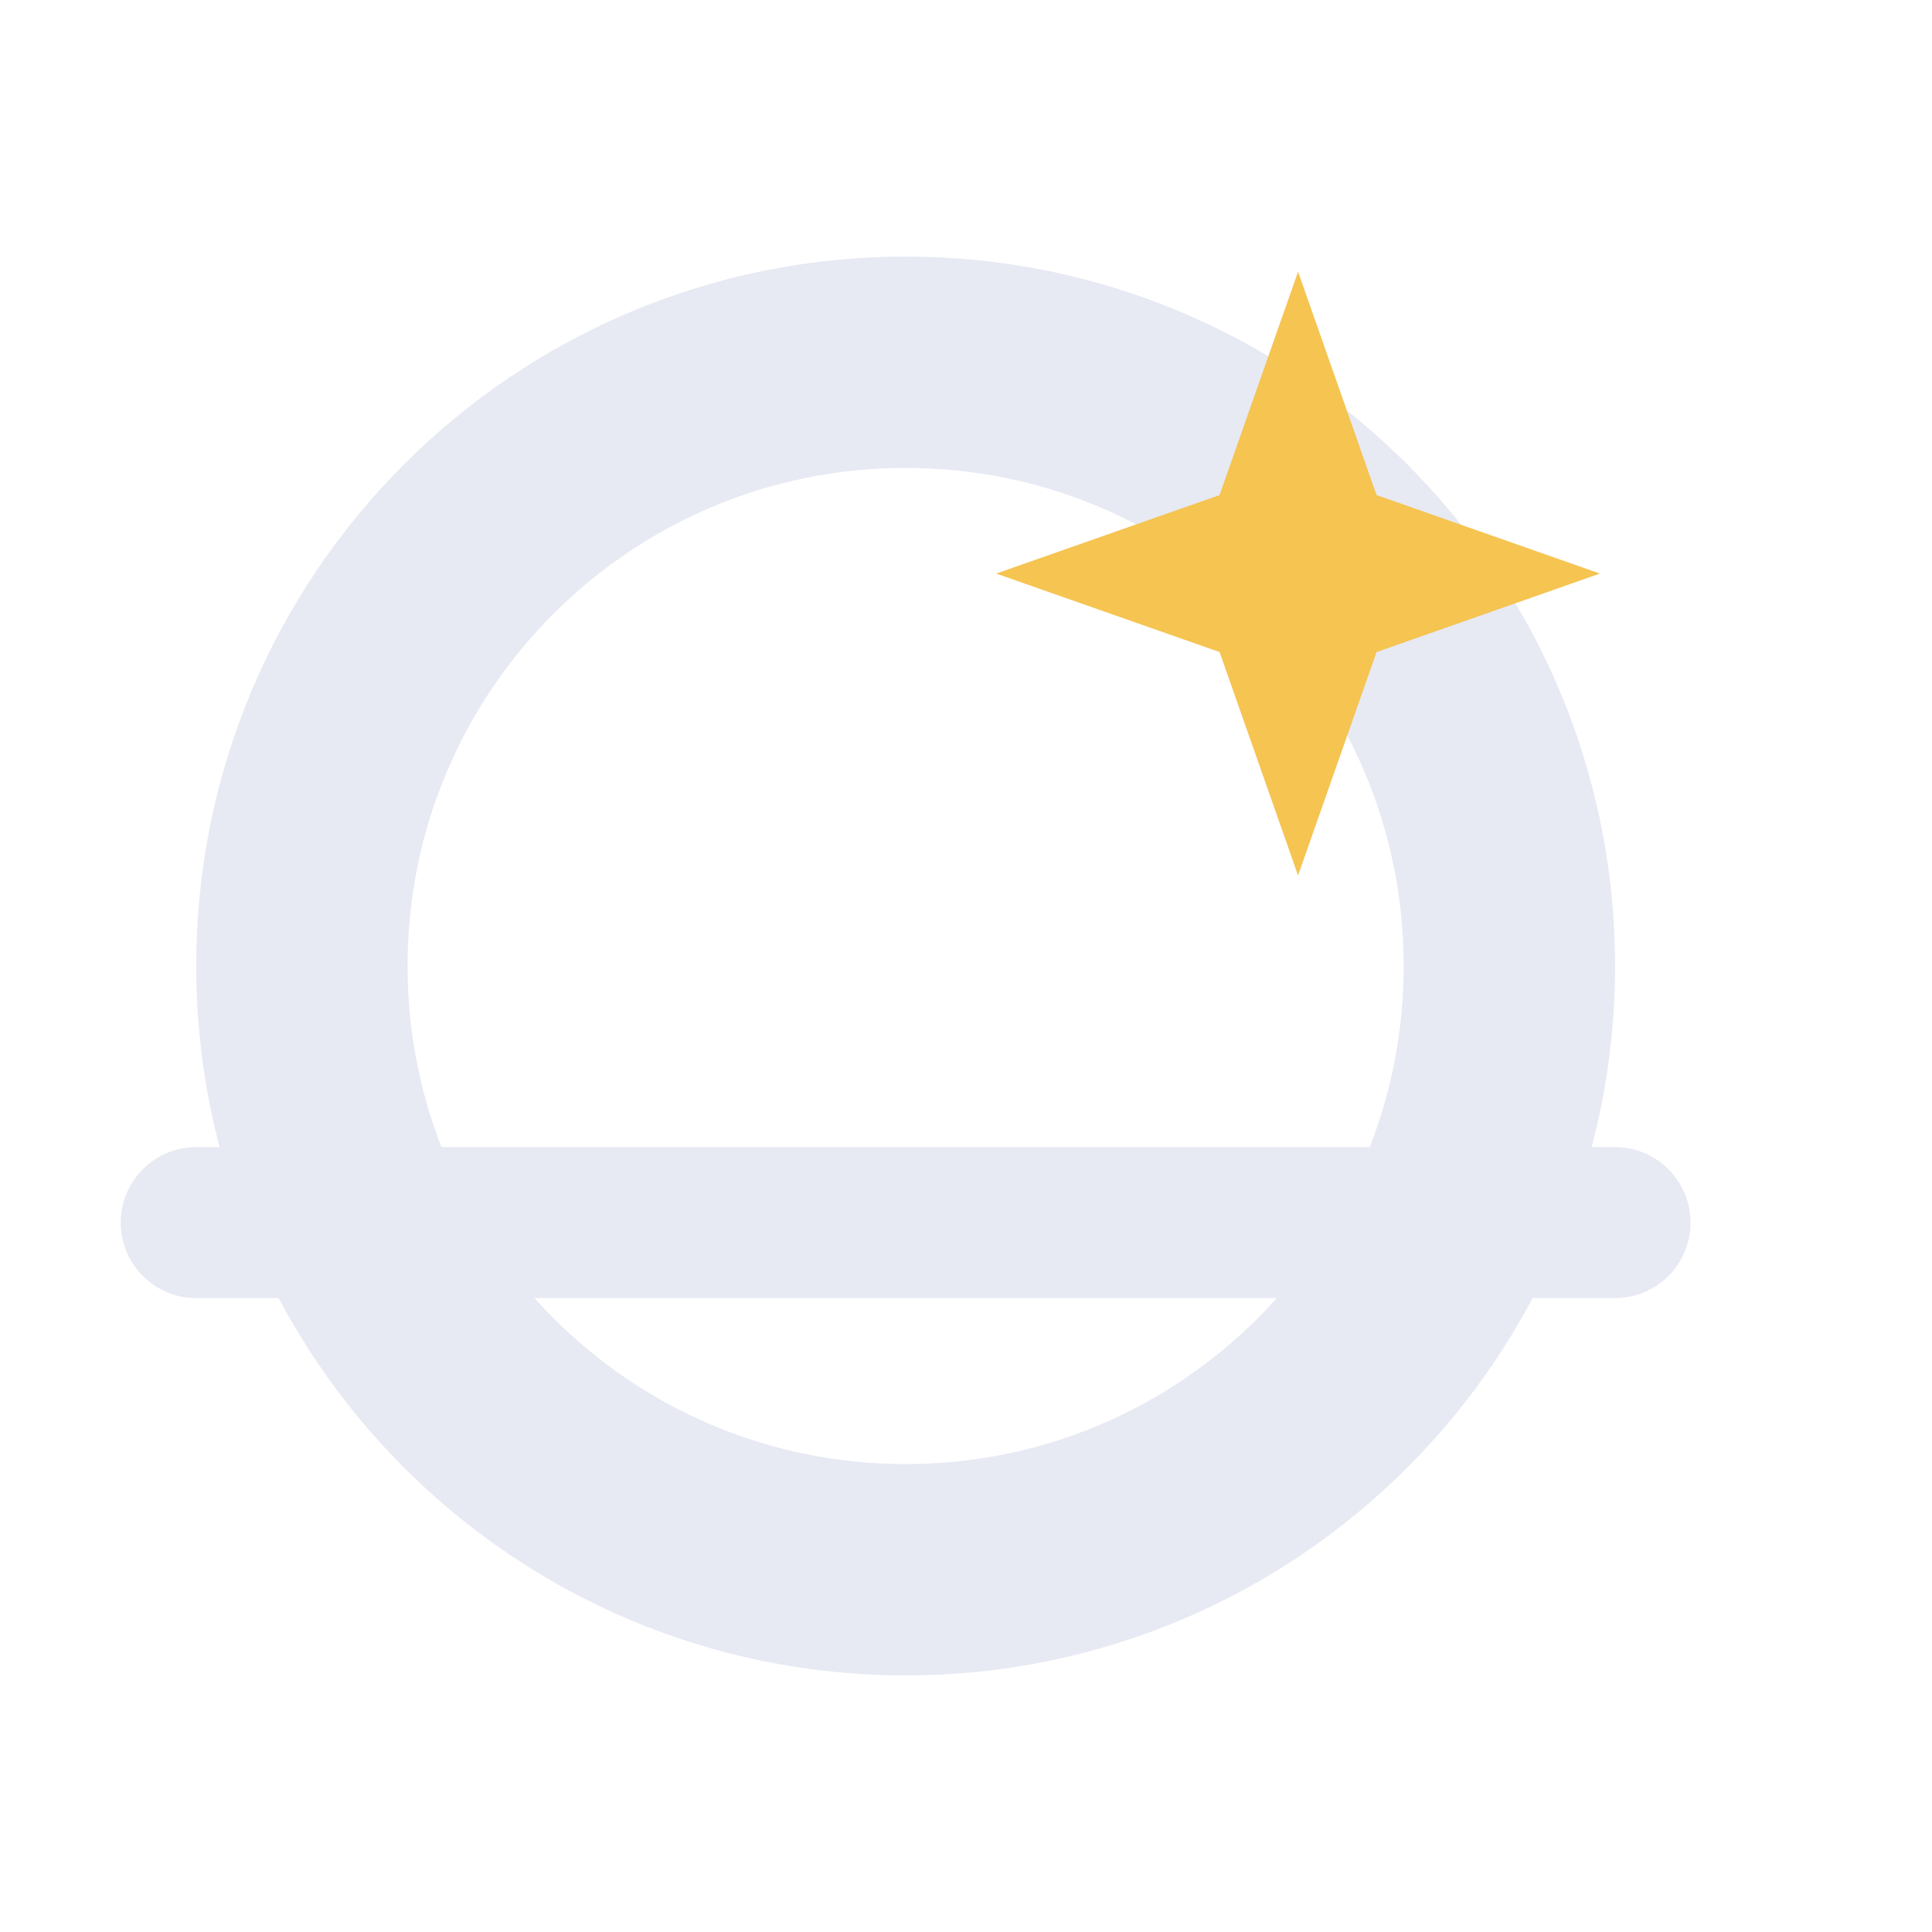
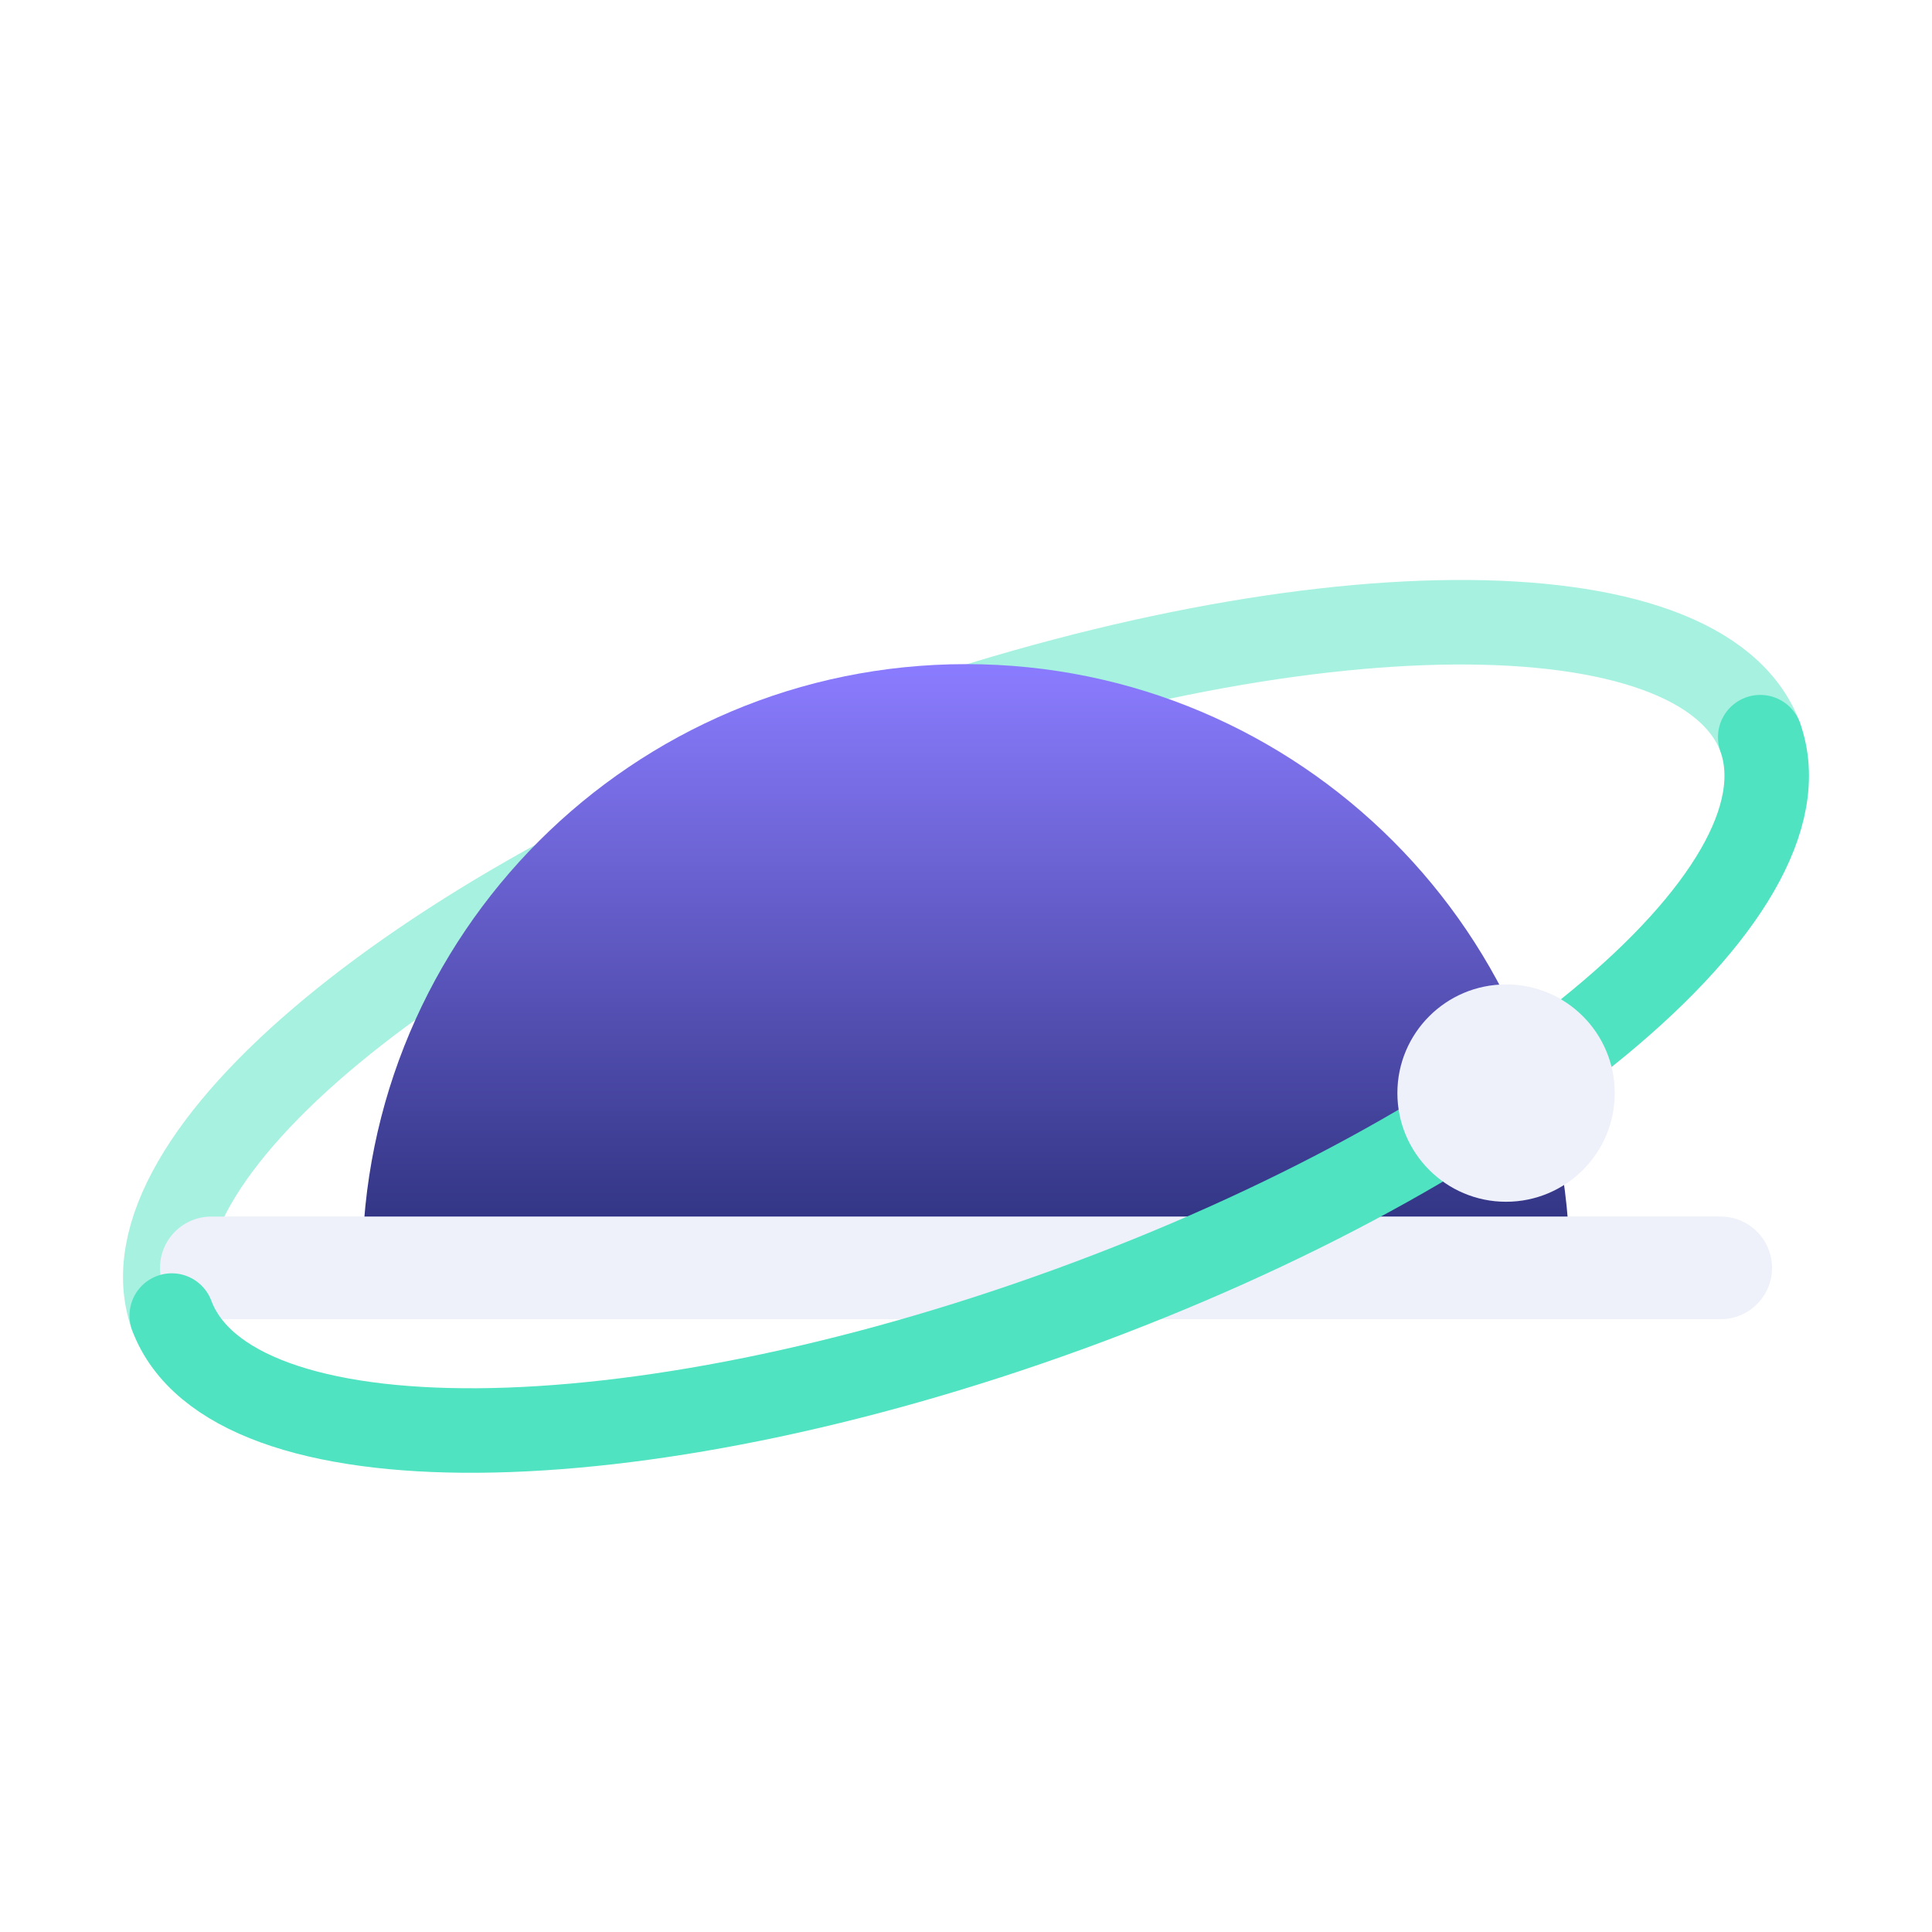
<svg xmlns="http://www.w3.org/2000/svg" viewBox="0 0 64 64" role="img" aria-label="Space Commons">
-   <circle cx="30" cy="32" r="20" fill="none" stroke="#E7E9F3" stroke-width="7" />
-   <rect x="4" y="38" width="52" height="5" rx="2.5" fill="#E7E9F3" />
-   <path d="M43 9 L45.6 16.4 L53 19 L45.6 21.6 L43 29 L40.4 21.6 L33 19 L40.4 16.4 Z" fill="#F5C451" />
+   <defs>
+     <linearGradient id="sc-dome" x1="0" y1="0" x2="0" y2="1">
+       <stop offset="0" stop-color="#8B7CFF" />
+       <stop offset="1" stop-color="#2B2F7A" />
+     </linearGradient>
+   </defs>
+   <path d="M5.69 43.58 A28 10 -20 0 1 58.31 24.42" fill="none" stroke="#4FE3C1" stroke-width="2.8" stroke-linecap="round" opacity=".5" />
+   <path d="M12 42 A20 20 0 0 1 52 42 Z" fill="url(#sc-dome)" />
+   <path d="M7 42 H57" stroke="#EEF0FA" stroke-width="3.4" stroke-linecap="round" />
+   <path d="M58.31 24.42 A28 10 -20 0 1 5.69 43.58" fill="none" stroke="#4FE3C1" stroke-width="2.8" stroke-linecap="round" />
+   <circle cx="49.89" cy="36.21" r="3.6" fill="#EEF0FA" />
</svg>
